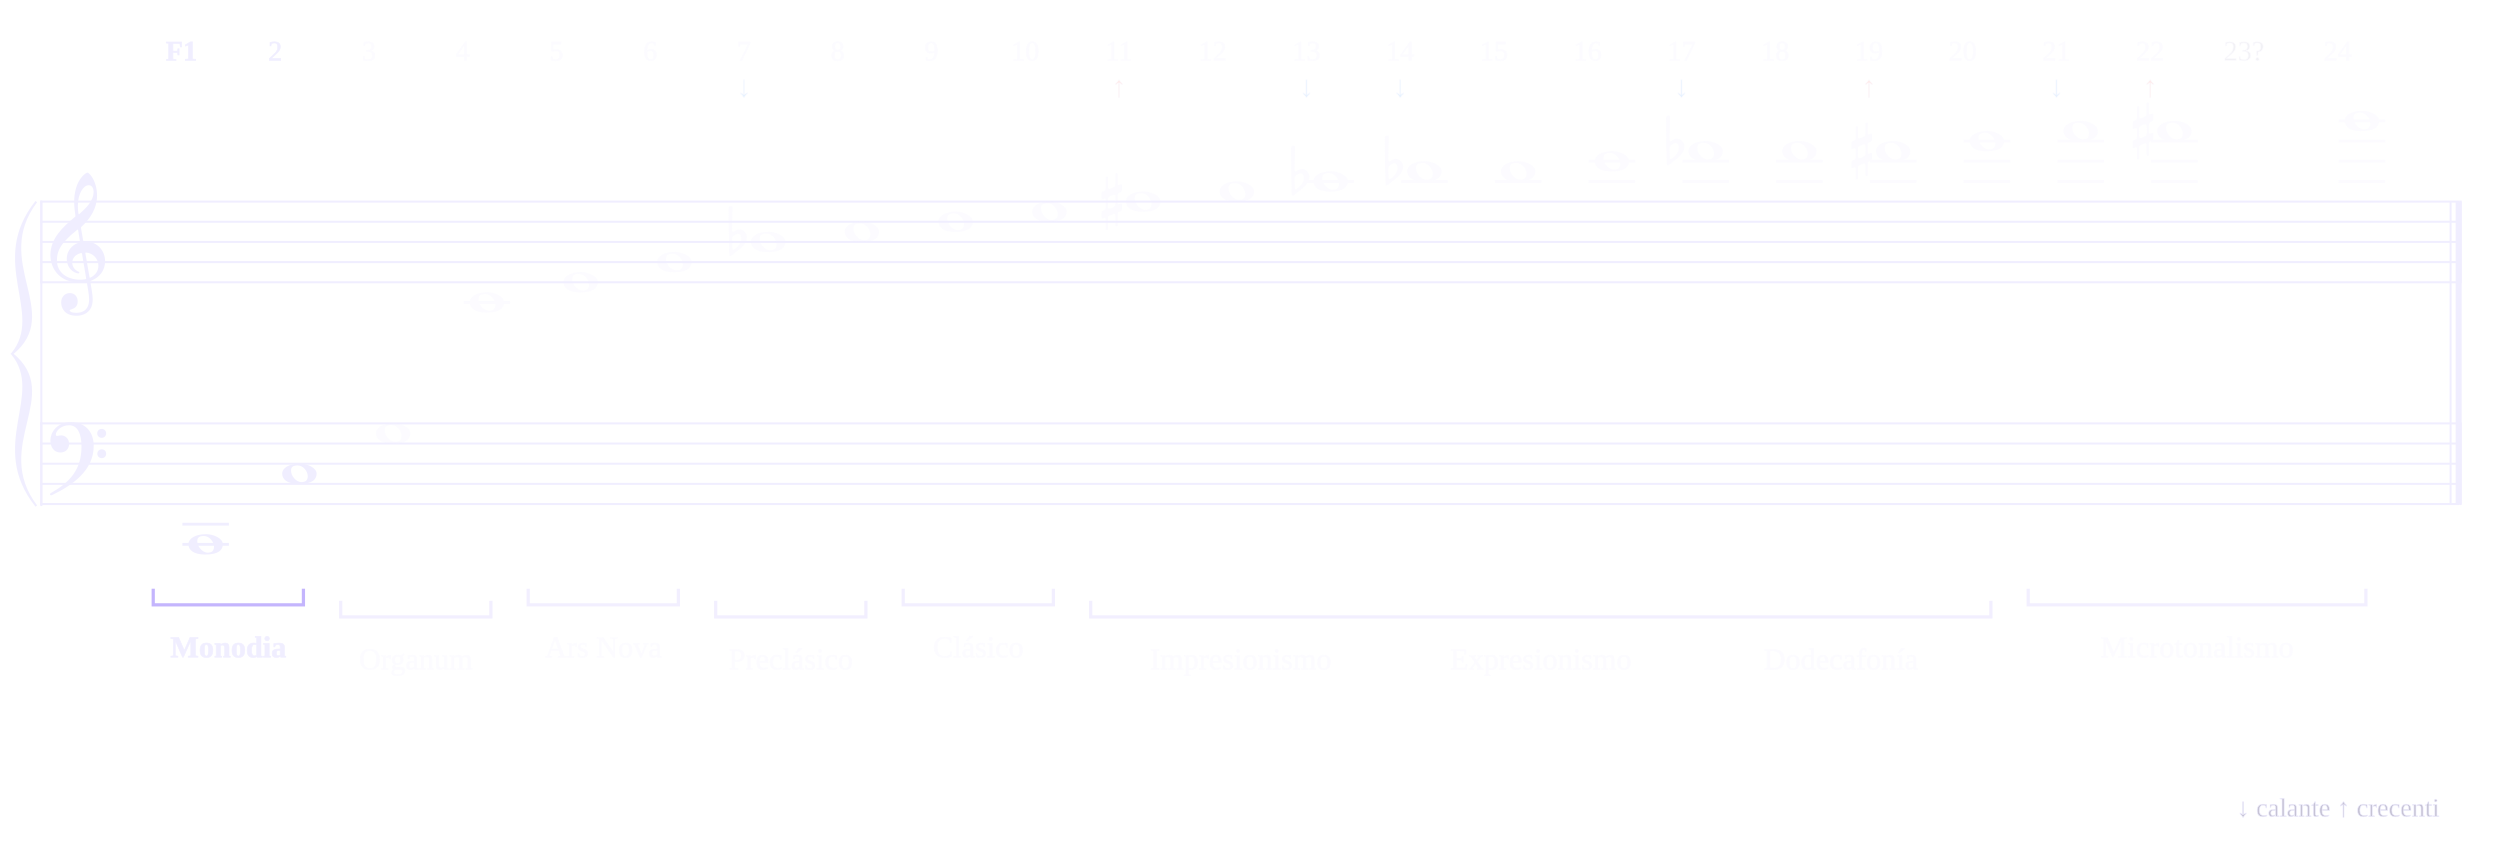
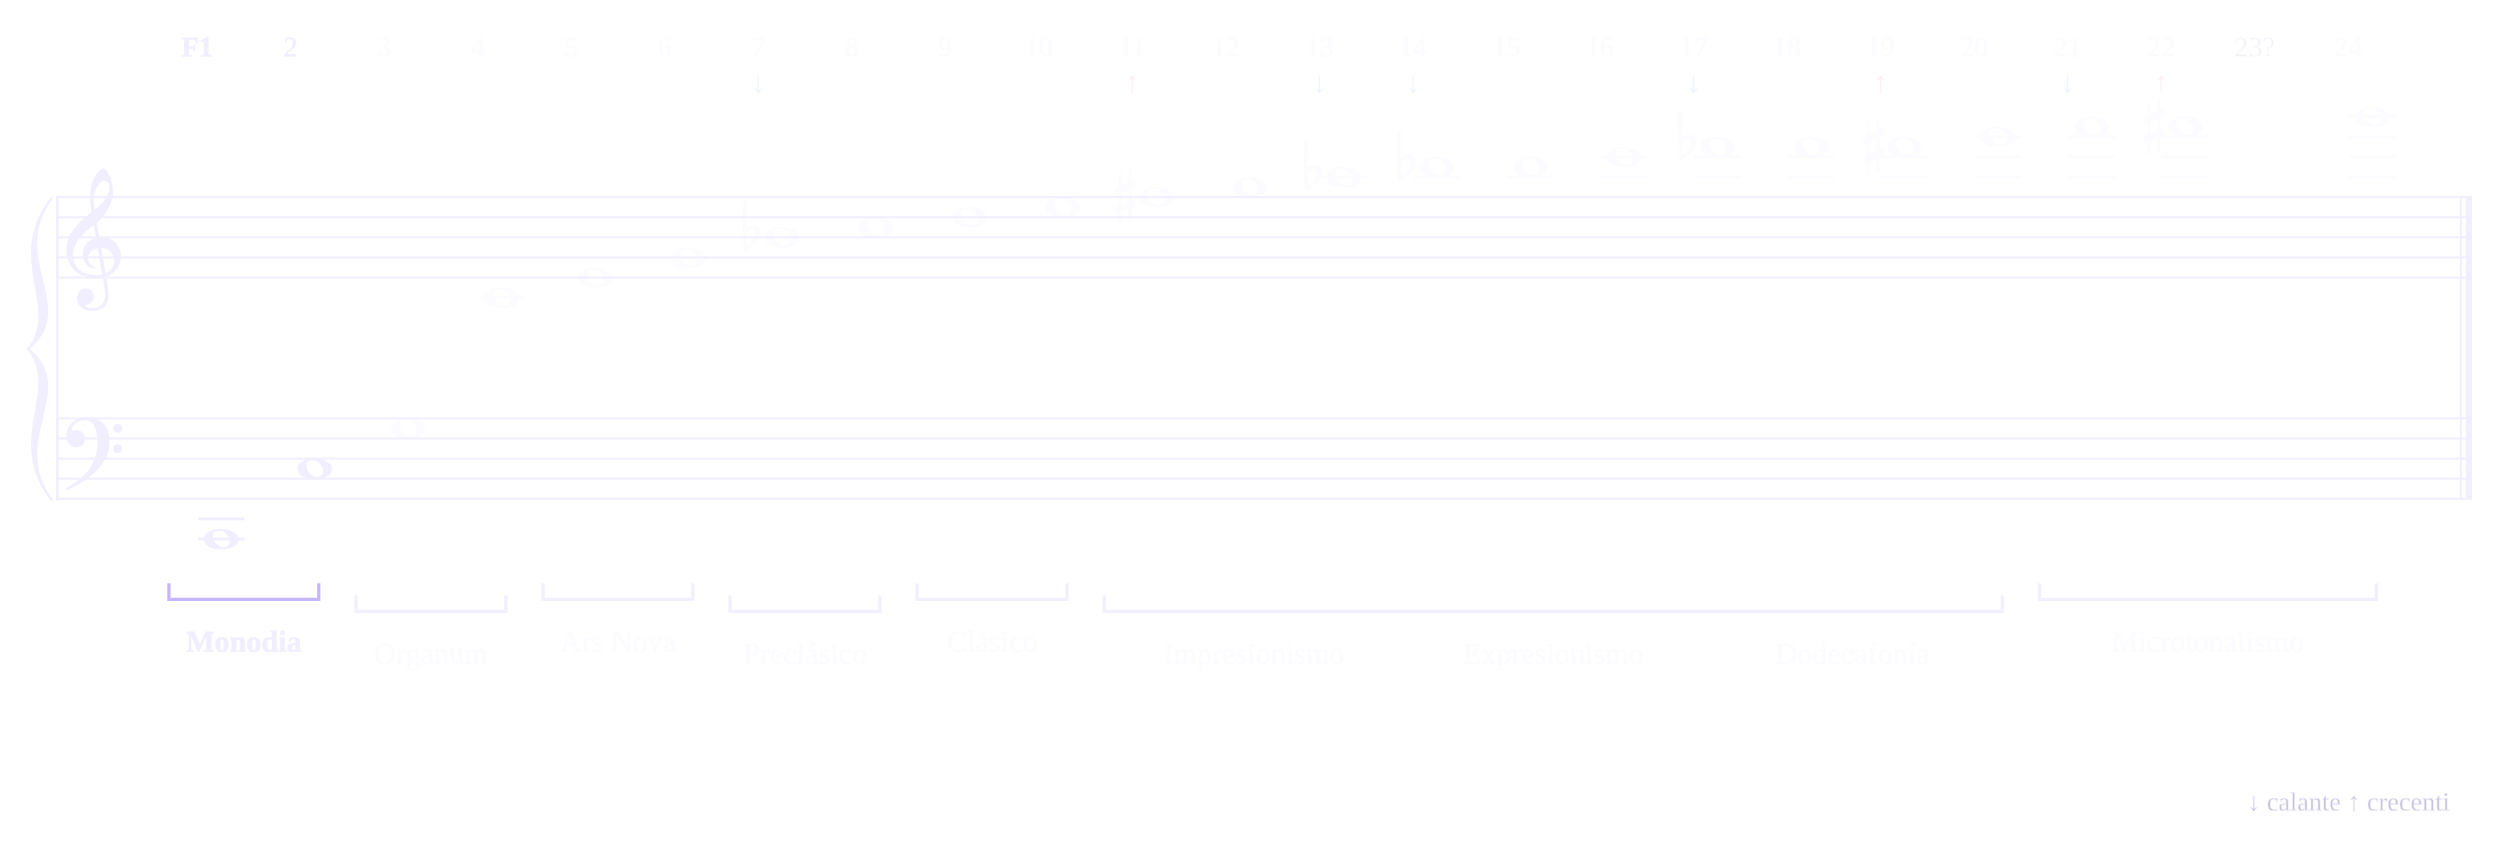
- <svg xmlns="http://www.w3.org/2000/svg" stroke-width="0.3" stroke-dasharray="none" fill="#f0eeff" stroke="#f0eeff" font-family="Arial, sans-serif" font-size="10pt" font-weight="normal" font-style="normal" viewBox="0 0 1240 420" role="img" style="width: 1240px; height: 420px;">
+ <svg xmlns="http://www.w3.org/2000/svg" stroke-width="0.3" stroke-dasharray="none" fill="#f0eeff" stroke="#f0eeff" font-family="Arial, sans-serif" font-size="10pt" font-weight="normal" font-style="normal" viewBox="-8 3 1243 419" style="width: 1240px; height: 420px;" role="img">
  <g class="vf-stave" id="vf-auto2273" stroke-width="1" fill="#f0eeff" stroke="#f0eeff">
    <path fill="none" d="M20 100L1220 100" />
    <path fill="none" d="M20 110L1220 110" />
    <path fill="none" d="M20 120L1220 120" />
    <path fill="none" d="M20 130L1220 130" />
    <path fill="none" d="M20 140L1220 140" />
  </g>
  <g class="vf-stavebarline" id="vf-auto2274" fill="#f0eeff" stroke="#f0eeff">
    <rect x="20" y="99.5" width="1" height="41" stroke="none" />
  </g>
  <g class="vf-stavebarline" id="vf-auto2275" fill="#f0eeff" stroke="#f0eeff">
    <rect x="1220" y="99.5" width="1" height="41" stroke="none" />
  </g>
  <g class="vf-clef" id="vf-auto2276" fill="#f0eeff" stroke="#f0eeff">
    <path stroke="none" d="M40.191 113.208C40.135 112.731,40.191 112.703,40.444 112.45C44.824 108.378,48.138 103.24,48.138 97.034C48.138 93.524,47.155 90.042,45.498 87.627C44.881 86.729,43.842 85.606,43.392 85.606C42.831 85.606,41.567 86.644,40.781 87.543C37.776 90.856,36.794 95.911,36.794 100.123C36.794 102.454,37.102 105.093,37.383 106.75C37.468 107.227,37.496 107.311,37.018 107.733C31.178 112.534,25 118.319,25 126.49C25 133.51,29.802 140.193,39.714 140.193C40.641 140.193,41.708 140.109,42.522 139.94C42.943 139.856,43.027 139.828,43.112 140.305C43.589 143.029,44.207 146.539,44.207 148.449C44.207 154.43,40.163 155.16,37.776 155.16C35.586 155.16,34.547 154.514,34.547 153.98C34.547 153.7,34.912 153.587,35.839 153.278C37.102 152.913,38.535 151.846,38.535 149.488C38.535 147.269,37.131 145.36,34.66 145.36C31.964 145.36,30.335 147.522,30.335 150.021C30.335 152.632,31.908 156.62,38.029 156.62C40.725 156.62,45.976 155.384,45.976 148.533C45.976 146.202,45.246 142.383,44.824 139.856C44.74 139.379,44.768 139.435,45.33 139.182C49.43 137.554,52.125 134.128,52.125 129.551C52.125 124.384,48.334 119.807,42.382 119.807C41.343 119.807,41.343 119.807,41.202 119.077M44.01 91.867C45.33 91.867,46.425 92.962,46.425 95.181C46.425 99.674,42.578 103.324,39.405 106.104C39.124 106.357,38.956 106.3,38.872 105.767C38.703 104.728,38.619 103.352,38.619 102.06C38.619 95.742,41.539 91.867,44.01 91.867M39.602 119.414C39.714 120.172,39.714 120.144,38.984 120.369C35.446 121.576,33.115 124.777,33.115 128.231C33.115 131.853,35.025 134.437,37.776 135.391C38.113 135.504,38.591 135.616,38.872 135.616C39.18 135.616,39.349 135.419,39.349 135.167C39.349 134.886,39.04 134.774,38.759 134.661C37.046 133.931,35.839 132.19,35.839 130.337C35.839 128.006,37.411 126.293,39.882 125.591C40.528 125.423,40.612 125.479,40.697 125.928L42.718 137.975C42.803 138.424,42.747 138.424,42.157 138.536C41.511 138.649,40.697 138.733,39.882 138.733C32.806 138.733,28.229 134.802,28.229 129.186C28.229 126.799,28.65 123.598,31.992 119.807C34.435 117.111,36.288 115.595,38.17 114.079C38.591 113.742,38.675 113.798,38.759 114.219M42.382 125.844C42.297 125.339,42.353 125.226,42.831 125.283C46.116 125.563,48.812 128.315,48.812 131.853C48.812 134.409,47.267 136.458,45.021 137.61C44.544 137.834,44.459 137.834,44.375 137.357" />
  </g>
  <g class="vf-stave" id="vf-auto2277" stroke-width="1" fill="#f0eeff" stroke="#f0eeff">
    <path fill="none" d="M20 210L1220 210" />
    <path fill="none" d="M20 220L1220 220" />
    <path fill="none" d="M20 230L1220 230" />
    <path fill="none" d="M20 240L1220 240" />
    <path fill="none" d="M20 250L1220 250" />
  </g>
  <g class="vf-stavebarline" id="vf-auto2278" fill="#f0eeff" stroke="#f0eeff">
    <rect x="20" y="209.5" width="1" height="41" stroke="none" />
  </g>
  <g class="vf-stavebarline" id="vf-auto2279" fill="#f0eeff" stroke="#f0eeff">
    <rect x="1220" y="209.5" width="1" height="41" stroke="none" />
  </g>
  <g class="vf-clef" id="vf-auto2280" fill="#f0eeff" stroke="#f0eeff">
    <path stroke="none" d="M35.193 209.414C28.145 209.414,25 214.552,25 218.428C25 221.657,26.685 224.437,29.97 224.437C32.525 224.437,34.266 222.668,34.266 220.168C34.266 217.585,32.357 215.956,30.391 215.956C29.296 215.956,28.875 216.237,28.37 216.237C27.836 216.237,27.696 215.928,27.696 215.507C27.696 213.907,30.139 210.93,34.266 210.93C38.535 210.93,40.416 215.142,40.416 221.488C40.416 232.776,34.828 239.094,25.393 244.458C25.028 244.654,24.803 244.879,24.803 245.188C24.803 245.44,24.972 245.665,25.337 245.665C25.534 245.665,25.758 245.609,26.011 245.469C35.951 240.611,46.481 233.422,46.481 221.123C46.481 214.103,42.185 209.414,35.193 209.414M50.44 212.727C49.177 212.727,48.222 213.682,48.222 214.946C48.222 216.209,49.177 217.164,50.44 217.164C51.676 217.164,52.659 216.209,52.659 214.946C52.659 213.682,51.676 212.727,50.44 212.727M50.469 222.864C49.233 222.864,48.278 223.791,48.278 225.054C48.278 226.318,49.233 227.245,50.469 227.245C51.732 227.245,52.659 226.318,52.659 225.054C52.659 223.791,51.732 222.864,50.469 222.864" />
  </g>
  <path fill="#f0eeff" stroke="none" d="M18 100C-4.8 130.2,31.2 155.115,6 175.5C31.2 195.885,-4.8 220.8,18 251C-6 220.8,22.8 195.885,6 175.5C22.8 155.115,-6 130.2,18 100" />
  <path stroke-width="1" fill="none" stroke="#f0eeff" d="M18 100C-4.8 130.2,31.2 155.115,6 175.5C31.2 195.885,-4.8 220.8,18 251C-6 220.8,22.8 195.885,6 175.5C22.8 155.115,-6 130.2,18 100" />
  <rect x="20" y="100" width="1" height="151" fill="#f0eeff" stroke="none" />
  <rect x="1215" y="100" width="1" height="150" fill="#f0eeff" stroke="none" />
  <rect x="1218" y="100" width="3" height="150" fill="#f0eeff" stroke="none" />
  <g fill="#f0eeff" stroke="#f0eeff">
    <g class="vf-stavenote" id="vf-auto2284">
      <path stroke-width="1.4" fill="none" stroke="#f0eeff" d="M90.464 260L113.536 260" />
      <path stroke-width="1.4" fill="none" stroke="#f0eeff" d="M90.464 270L113.536 270" />
      <g class="vf-notehead" id="vf-auto2287" pointer-events="bounding-box">
        <path stroke="none" d="M102.197 264.946C96.833 264.946,93.464 267.164,93.464 269.916C93.464 272.64,95.766 275.054,101.803 275.054C108.43 275.054,110.536 272.752,110.536 269.916C110.536 267.052,105.959 264.946,102.197 264.946M97.956 267.445C98.406 266.041,99.894 265.844,101.158 265.844C103.938 265.844,106.156 268.821,106.156 271.264C106.156 272.499,105.622 273.65,104.303 273.959C103.909 274.072,103.46 274.128,103.039 274.128C101.579 274.128,100.091 273.145,99.248 272.022C98.434 271.095,97.844 269.719,97.844 268.428C97.844 268.091,97.872 267.782,97.956 267.445" />
      </g>
    </g>
    <text x="90" y="30" fill="#f0eeff" font-family="Georgia, &quot;Times New Roman&quot;, serif" font-size="14" text-anchor="middle" font-weight="bold">F1</text>
  </g>
  <g fill="#f0eeff" stroke="#f0eeff">
    <g class="vf-stavenote" id="vf-auto2288">
      <g class="vf-notehead" id="vf-auto2291" pointer-events="bounding-box">
        <path stroke="none" d="M148.697 229.946C143.333 229.946,139.964 232.164,139.964 234.916C139.964 237.64,142.266 240.054,148.303 240.054C154.93 240.054,157.036 237.752,157.036 234.916C157.036 232.052,152.459 229.946,148.697 229.946M144.456 232.445C144.906 231.041,146.394 230.844,147.658 230.844C150.438 230.844,152.656 233.821,152.656 236.264C152.656 237.499,152.122 238.65,150.803 238.959C150.409 239.072,149.96 239.128,149.539 239.128C148.079 239.128,146.591 238.145,145.748 237.022C144.934 236.095,144.344 234.719,144.344 233.428C144.344 233.091,144.372 232.782,144.456 232.445" />
      </g>
    </g>
    <text x="136.5" y="30" fill="#f0eeff" font-family="Georgia, &quot;Times New Roman&quot;, serif" font-size="14" text-anchor="middle">2</text>
  </g>
  <g fill="#f0eeff" stroke="#f0eeff" opacity="0.22">
    <g class="vf-stavenote" id="vf-auto2292">
      <g class="vf-notehead" id="vf-auto2295" pointer-events="bounding-box">
        <path stroke="none" d="M195.197 209.946C189.833 209.946,186.464 212.164,186.464 214.916C186.464 217.64,188.766 220.054,194.803 220.054C201.43 220.054,203.536 217.752,203.536 214.916C203.536 212.052,198.959 209.946,195.197 209.946M190.956 212.445C191.406 211.041,192.894 210.844,194.158 210.844C196.938 210.844,199.156 213.821,199.156 216.264C199.156 217.499,198.622 218.65,197.303 218.959C196.909 219.072,196.46 219.128,196.039 219.128C194.579 219.128,193.091 218.145,192.248 217.022C191.434 216.095,190.844 214.719,190.844 213.428C190.844 213.091,190.872 212.782,190.956 212.445" />
      </g>
    </g>
    <text x="183" y="30" fill="#f0eeff" font-family="Georgia, &quot;Times New Roman&quot;, serif" font-size="14" text-anchor="middle">3</text>
  </g>
  <g fill="#f0eeff" stroke="#f0eeff" opacity="0.22">
    <g class="vf-stavenote" id="vf-auto2296">
      <path stroke-width="1.4" fill="none" stroke="#f0eeff" d="M229.964 150L253.036 150" />
      <g class="vf-notehead" id="vf-auto2299" pointer-events="bounding-box">
        <path stroke="none" d="M241.697 144.946C236.333 144.946,232.964 147.164,232.964 149.916C232.964 152.64,235.266 155.054,241.303 155.054C247.93 155.054,250.036 152.752,250.036 149.916C250.036 147.052,245.459 144.946,241.697 144.946M237.456 147.445C237.906 146.041,239.394 145.844,240.658 145.844C243.438 145.844,245.656 148.821,245.656 151.264C245.656 152.499,245.122 153.65,243.803 153.959C243.409 154.072,242.96 154.128,242.539 154.128C241.079 154.128,239.591 153.145,238.748 152.022C237.934 151.095,237.344 149.719,237.344 148.428C237.344 148.091,237.372 147.782,237.456 147.445" />
      </g>
    </g>
    <text x="229.5" y="30" fill="#f0eeff" font-family="Georgia, &quot;Times New Roman&quot;, serif" font-size="14" text-anchor="middle">4</text>
  </g>
  <g fill="#f0eeff" stroke="#f0eeff" opacity="0.22">
    <g class="vf-stavenote" id="vf-auto2300">
      <g class="vf-notehead" id="vf-auto2303" pointer-events="bounding-box">
        <path stroke="none" d="M288.197 134.946C282.833 134.946,279.464 137.164,279.464 139.916C279.464 142.64,281.766 145.054,287.803 145.054C294.43 145.054,296.536 142.752,296.536 139.916C296.536 137.052,291.959 134.946,288.197 134.946M283.956 137.445C284.406 136.041,285.894 135.844,287.158 135.844C289.938 135.844,292.156 138.821,292.156 141.264C292.156 142.499,291.622 143.65,290.303 143.959C289.909 144.072,289.46 144.128,289.039 144.128C287.579 144.128,286.091 143.145,285.248 142.022C284.434 141.095,283.844 139.719,283.844 138.428C283.844 138.091,283.872 137.782,283.956 137.445" />
      </g>
    </g>
    <text x="276" y="30" fill="#f0eeff" font-family="Georgia, &quot;Times New Roman&quot;, serif" font-size="14" text-anchor="middle">5</text>
  </g>
  <g fill="#f0eeff" stroke="#f0eeff" opacity="0.22">
    <g class="vf-stavenote" id="vf-auto2304">
      <g class="vf-notehead" id="vf-auto2307" pointer-events="bounding-box">
        <path stroke="none" d="M334.697 124.946C329.333 124.946,325.964 127.164,325.964 129.916C325.964 132.64,328.266 135.054,334.303 135.054C340.93 135.054,343.036 132.752,343.036 129.916C343.036 127.052,338.459 124.946,334.697 124.946M330.456 127.445C330.906 126.041,332.394 125.844,333.658 125.844C336.438 125.844,338.656 128.821,338.656 131.264C338.656 132.499,338.122 133.65,336.803 133.959C336.409 134.072,335.96 134.128,335.539 134.128C334.079 134.128,332.591 133.145,331.748 132.022C330.934 131.095,330.344 129.719,330.344 128.428C330.344 128.091,330.372 127.782,330.456 127.445" />
      </g>
    </g>
    <text x="322.5" y="30" fill="#f0eeff" font-family="Georgia, &quot;Times New Roman&quot;, serif" font-size="14" text-anchor="middle">6</text>
  </g>
  <g fill="#f0eeff" stroke="#f0eeff" opacity="0.22">
    <g class="vf-stavenote" id="vf-auto2308">
      <g class="vf-notehead" id="vf-auto2311" pointer-events="bounding-box">
        <path stroke="none" d="M381.197 114.946C375.833 114.946,372.464 117.164,372.464 119.916C372.464 122.64,374.766 125.054,380.803 125.054C387.43 125.054,389.536 122.752,389.536 119.916C389.536 117.052,384.959 114.946,381.197 114.946M376.956 117.445C377.406 116.041,378.894 115.844,380.158 115.844C382.938 115.844,385.156 118.821,385.156 121.264C385.156 122.499,384.622 123.65,383.303 123.959C382.909 124.072,382.46 124.128,382.039 124.128C380.579 124.128,379.091 123.145,378.248 122.022C377.434 121.095,376.844 119.719,376.844 118.428C376.844 118.091,376.872 117.782,376.956 117.445" />
        <path stroke="none" d="M361.815 126.88C361.955 127.048,362.068 127.076,362.18 127.076C362.32 127.076,362.433 126.992,362.433 126.992C363.64 126.318,364.623 125.223,365.634 124.521C369.228 122.022,370.464 119.551,370.464 117.697C370.464 115.395,368.695 113.935,366.841 113.822C366.139 113.822,365.185 114.131,364.623 114.496C364.37 114.693,363.921 115.058,363.724 115.058C363.64 115.058,363.612 115.058,363.528 115.03C363.247 114.918,363.079 114.609,363.079 114.328C363.107 113.457,363.359 103.742,363.359 102.927C363.359 102.478,362.994 102.253,362.601 102.253C362.012 102.253,361.366 102.647,361.338 103.377C361.338 103.377,361.506 126.458,361.815 126.88M363.247 123.285C363.247 123.285,363.107 120.842,363.107 119.242C363.107 118.596,363.163 118.091,363.191 117.95C363.472 117.136,365.1 115.956,366.027 115.956C367.206 115.956,367.684 117.304,367.684 118.315C367.684 120.477,365.83 122.668,364.09 123.763C363.921 123.847,363.809 123.875,363.696 123.875C363.331 123.875,363.247 123.482,363.247 123.285" />
      </g>
    </g>
    <text x="369" y="30" fill="#f0eeff" font-family="Georgia, &quot;Times New Roman&quot;, serif" font-size="14" text-anchor="middle">7</text>
    <text x="369" y="48" fill="#93c5fd" font-family="Georgia, &quot;Times New Roman&quot;, serif" font-size="15" text-anchor="middle">↓</text>
  </g>
  <g fill="#f0eeff" stroke="#f0eeff" opacity="0.22">
    <g class="vf-stavenote" id="vf-auto2314">
      <g class="vf-notehead" id="vf-auto2317" pointer-events="bounding-box">
        <path stroke="none" d="M427.697 109.946C422.333 109.946,418.964 112.164,418.964 114.916C418.964 117.64,421.266 120.054,427.303 120.054C433.93 120.054,436.036 117.752,436.036 114.916C436.036 112.052,431.459 109.946,427.697 109.946M423.456 112.445C423.906 111.041,425.394 110.844,426.658 110.844C429.438 110.844,431.656 113.821,431.656 116.264C431.656 117.499,431.122 118.65,429.803 118.959C429.409 119.072,428.96 119.128,428.539 119.128C427.079 119.128,425.591 118.145,424.748 117.022C423.934 116.095,423.344 114.719,423.344 113.428C423.344 113.091,423.372 112.782,423.456 112.445" />
      </g>
    </g>
    <text x="415.5" y="30" fill="#f0eeff" font-family="Georgia, &quot;Times New Roman&quot;, serif" font-size="14" text-anchor="middle">8</text>
  </g>
  <g fill="#f0eeff" stroke="#f0eeff" opacity="0.22">
    <g class="vf-stavenote" id="vf-auto2318">
      <g class="vf-notehead" id="vf-auto2321" pointer-events="bounding-box">
        <path stroke="none" d="M474.197 104.946C468.833 104.946,465.464 107.164,465.464 109.916C465.464 112.64,467.766 115.054,473.803 115.054C480.43 115.054,482.536 112.752,482.536 109.916C482.536 107.052,477.959 104.946,474.197 104.946M469.956 107.445C470.406 106.041,471.894 105.844,473.158 105.844C475.938 105.844,478.156 108.821,478.156 111.264C478.156 112.499,477.622 113.65,476.303 113.959C475.909 114.072,475.46 114.128,475.039 114.128C473.579 114.128,472.091 113.145,471.248 112.022C470.434 111.095,469.844 109.719,469.844 108.428C469.844 108.091,469.872 107.782,469.956 107.445" />
      </g>
    </g>
    <text x="462" y="30" fill="#f0eeff" font-family="Georgia, &quot;Times New Roman&quot;, serif" font-size="14" text-anchor="middle">9</text>
  </g>
  <g fill="#f0eeff" stroke="#f0eeff" opacity="0.22">
    <g class="vf-stavenote" id="vf-auto2322">
      <g class="vf-notehead" id="vf-auto2325" pointer-events="bounding-box">
        <path stroke="none" d="M520.697 99.946C515.333 99.946,511.964 102.164,511.964 104.916C511.964 107.64,514.266 110.054,520.303 110.054C526.93 110.054,529.036 107.752,529.036 104.916C529.036 102.052,524.459 99.946,520.697 99.946M516.456 102.445C516.906 101.041,518.394 100.844,519.658 100.844C522.438 100.844,524.656 103.821,524.656 106.264C524.656 107.499,524.122 108.65,522.803 108.959C522.409 109.072,521.96 109.128,521.539 109.128C520.079 109.128,518.591 108.145,517.748 107.022C516.934 106.095,516.344 104.719,516.344 103.428C516.344 103.091,516.372 102.782,516.456 102.445" />
      </g>
    </g>
    <text x="508.5" y="30" fill="#f0eeff" font-family="Georgia, &quot;Times New Roman&quot;, serif" font-size="14" text-anchor="middle">10</text>
  </g>
  <g fill="#f0eeff" stroke="#f0eeff" opacity="0.22">
    <g class="vf-stavenote" id="vf-auto2326">
      <g class="vf-notehead" id="vf-auto2329" pointer-events="bounding-box">
        <path stroke="none" d="M567.197 94.946C561.833 94.946,558.464 97.164,558.464 99.916C558.464 102.64,560.766 105.054,566.803 105.054C573.43 105.054,575.536 102.752,575.536 99.916C575.536 97.052,570.959 94.946,567.197 94.946M562.956 97.445C563.406 96.041,564.894 95.844,566.158 95.844C568.938 95.844,571.156 98.821,571.156 101.264C571.156 102.499,570.622 103.65,569.303 103.959C568.909 104.072,568.46 104.128,568.039 104.128C566.579 104.128,565.091 103.145,564.248 102.022C563.434 101.095,562.844 99.719,562.844 98.428C562.844 98.091,562.872 97.782,562.956 97.445" />
        <path stroke="none" d="M555.958 95.226C556.239 95.114,556.464 94.777,556.464 94.552L556.464 91.66C556.464 91.464,556.323 91.351,556.155 91.351C556.099 91.351,556.042 91.351,555.958 91.379C555.958 91.379,555.144 91.716,554.947 91.744C554.667 91.744,554.386 91.548,554.386 91.239L554.386 86.297C554.386 86.044,554.133 85.848,553.824 85.848C553.431 85.848,553.178 86.044,553.178 86.297L553.178 91.548C553.122 91.941,553.01 92.475,552.645 92.727C552.167 93.008,550.792 93.57,550.09 93.738C549.753 93.738,549.612 93.261,549.612 92.924L549.612 88.066C549.612 87.841,549.331 87.617,549.051 87.617C548.657 87.617,548.405 87.841,548.405 88.066L548.405 93.542C548.405 94.103,548.152 94.496,547.927 94.609C547.675 94.749,546.86 95.058,546.86 95.058C546.58 95.142,546.383 95.479,546.383 95.704L546.383 98.596C546.383 98.821,546.495 98.961,546.748 98.961L546.832 98.905C546.86 98.905,547.478 98.652,547.787 98.512L547.843 98.456C548.152 98.456,548.405 98.877,548.405 99.186L548.405 103.201C548.405 103.65,548.208 104.015,547.955 104.128C547.731 104.212,546.86 104.577,546.86 104.577C546.58 104.661,546.383 104.97,546.383 105.223L546.383 108.087C546.383 108.34,546.495 108.452,546.748 108.452L546.832 108.424C546.86 108.424,547.422 108.171,547.787 108.059C547.843 108.003,547.871 108.003,547.927 108.003C548.208 108.003,548.405 108.452,548.405 108.649L548.405 113.619C548.405 113.872,548.657 114.068,548.938 114.068C549.331 114.068,549.612 113.872,549.612 113.619L549.612 108.003C549.612 107.469,549.809 107.188,550.033 107.104L552.476 106.093C552.476 106.093,552.532 106.093,552.532 106.093L552.617 106.065C552.982 106.065,553.178 106.543,553.178 106.795L553.178 111.85C553.178 112.102,553.431 112.299,553.712 112.299C554.133 112.299,554.386 112.102,554.386 111.85L554.386 106.093C554.386 105.784,554.554 105.307,554.835 105.167C555.116 105.054,555.958 104.717,555.958 104.717C556.239 104.605,556.464 104.296,556.464 104.044L556.464 101.179C556.464 100.983,556.323 100.842,556.155 100.842C556.099 100.842,556.042 100.842,555.958 100.899L554.919 101.292C554.667 101.292,554.386 101.039,554.386 100.562L554.386 96.799C554.386 96.518,554.582 95.76,554.919 95.62M553.178 101.825C552.926 102.64,551.044 103.426,550.09 103.426C549.865 103.426,549.668 103.37,549.612 103.229C549.528 103.061,549.5 102.19,549.5 101.207C549.5 99.972,549.528 98.54,549.612 98.231C549.696 97.529,551.55 96.687,552.561 96.687C552.841 96.687,553.094 96.771,553.178 96.939C553.263 97.136,553.347 98.147,553.347 99.242C553.347 100.337,553.263 101.46,553.178 101.825" />
      </g>
    </g>
    <text x="555" y="30" fill="#f0eeff" font-family="Georgia, &quot;Times New Roman&quot;, serif" font-size="14" text-anchor="middle">11</text>
    <text x="555" y="48" fill="#fca5a5" font-family="Georgia, &quot;Times New Roman&quot;, serif" font-size="15" text-anchor="middle">↑</text>
  </g>
  <g fill="#f0eeff" stroke="#f0eeff" opacity="0.22">
    <g class="vf-stavenote" id="vf-auto2332">
      <g class="vf-notehead" id="vf-auto2335" pointer-events="bounding-box">
        <path stroke="none" d="M613.697 89.946C608.333 89.946,604.964 92.164,604.964 94.916C604.964 97.64,607.266 100.054,613.303 100.054C619.93 100.054,622.036 97.752,622.036 94.916C622.036 92.052,617.459 89.946,613.697 89.946M609.456 92.445C609.906 91.041,611.394 90.844,612.658 90.844C615.438 90.844,617.656 93.821,617.656 96.264C617.656 97.499,617.122 98.65,615.803 98.959C615.409 99.072,614.96 99.128,614.539 99.128C613.079 99.128,611.591 98.145,610.748 97.022C609.934 96.095,609.344 94.719,609.344 93.428C609.344 93.091,609.372 92.782,609.456 92.445" />
      </g>
    </g>
    <text x="601.5" y="30" fill="#f0eeff" font-family="Georgia, &quot;Times New Roman&quot;, serif" font-size="14" text-anchor="middle">12</text>
  </g>
  <g fill="#f0eeff" stroke="#f0eeff" opacity="0.22">
    <g class="vf-stavenote" id="vf-auto2336">
      <path stroke-width="1.4" fill="none" stroke="#f0eeff" d="M648.464 90L671.536 90" />
      <g class="vf-notehead" id="vf-auto2339" pointer-events="bounding-box">
        <path stroke="none" d="M660.197 84.946C654.833 84.946,651.464 87.164,651.464 89.916C651.464 92.64,653.766 95.054,659.803 95.054C666.43 95.054,668.536 92.752,668.536 89.916C668.536 87.052,663.959 84.946,660.197 84.946M655.956 87.445C656.406 86.041,657.894 85.844,659.158 85.844C661.938 85.844,664.156 88.821,664.156 91.264C664.156 92.499,663.622 93.65,662.303 93.959C661.909 94.072,661.46 94.128,661.039 94.128C659.579 94.128,658.091 93.145,657.248 92.022C656.434 91.095,655.844 89.719,655.844 88.428C655.844 88.091,655.872 87.782,655.956 87.445" />
        <path stroke="none" d="M640.815 96.88C640.955 97.048,641.068 97.076,641.18 97.076C641.32 97.076,641.433 96.992,641.433 96.992C642.64 96.318,643.623 95.223,644.634 94.521C648.228 92.022,649.464 89.551,649.464 87.697C649.464 85.395,647.695 83.935,645.841 83.822C645.139 83.822,644.185 84.131,643.623 84.496C643.37 84.693,642.921 85.058,642.724 85.058C642.64 85.058,642.612 85.058,642.528 85.03C642.247 84.918,642.079 84.609,642.079 84.328C642.107 83.457,642.359 73.742,642.359 72.927C642.359 72.478,641.994 72.253,641.601 72.253C641.012 72.253,640.366 72.647,640.338 73.377C640.338 73.377,640.506 96.458,640.815 96.88M642.247 93.285C642.247 93.285,642.107 90.842,642.107 89.242C642.107 88.596,642.163 88.091,642.191 87.95C642.472 87.136,644.1 85.956,645.027 85.956C646.206 85.956,646.684 87.304,646.684 88.315C646.684 90.477,644.83 92.668,643.09 93.763C642.921 93.847,642.809 93.875,642.696 93.875C642.331 93.875,642.247 93.482,642.247 93.285" />
      </g>
    </g>
    <text x="648" y="30" fill="#f0eeff" font-family="Georgia, &quot;Times New Roman&quot;, serif" font-size="14" text-anchor="middle">13</text>
    <text x="648" y="48" fill="#93c5fd" font-family="Georgia, &quot;Times New Roman&quot;, serif" font-size="15" text-anchor="middle">↓</text>
  </g>
  <g fill="#f0eeff" stroke="#f0eeff" opacity="0.22">
    <g class="vf-stavenote" id="vf-auto2342">
      <path stroke-width="1.4" fill="none" stroke="#f0eeff" d="M694.964 90L718.036 90" />
      <g class="vf-notehead" id="vf-auto2345" pointer-events="bounding-box">
        <path stroke="none" d="M706.697 79.946C701.333 79.946,697.964 82.164,697.964 84.916C697.964 87.64,700.266 90.054,706.303 90.054C712.93 90.054,715.036 87.752,715.036 84.916C715.036 82.052,710.459 79.946,706.697 79.946M702.456 82.445C702.906 81.041,704.394 80.844,705.658 80.844C708.438 80.844,710.656 83.821,710.656 86.264C710.656 87.499,710.122 88.65,708.803 88.959C708.409 89.072,707.96 89.128,707.539 89.128C706.079 89.128,704.591 88.145,703.748 87.022C702.934 86.095,702.344 84.719,702.344 83.428C702.344 83.091,702.372 82.782,702.456 82.445" />
        <path stroke="none" d="M687.315 91.88C687.455 92.048,687.568 92.076,687.68 92.076C687.82 92.076,687.933 91.992,687.933 91.992C689.14 91.318,690.123 90.223,691.134 89.521C694.728 87.022,695.964 84.551,695.964 82.697C695.964 80.395,694.195 78.935,692.341 78.822C691.639 78.822,690.685 79.131,690.123 79.496C689.87 79.693,689.421 80.058,689.224 80.058C689.14 80.058,689.112 80.058,689.028 80.03C688.747 79.918,688.579 79.609,688.579 79.328C688.607 78.457,688.859 68.742,688.859 67.927C688.859 67.478,688.494 67.253,688.101 67.253C687.512 67.253,686.866 67.647,686.838 68.377C686.838 68.377,687.006 91.458,687.315 91.88M688.747 88.285C688.747 88.285,688.607 85.842,688.607 84.242C688.607 83.596,688.663 83.091,688.691 82.95C688.972 82.136,690.6 80.956,691.527 80.956C692.706 80.956,693.184 82.304,693.184 83.315C693.184 85.477,691.33 87.668,689.59 88.763C689.421 88.847,689.309 88.875,689.196 88.875C688.831 88.875,688.747 88.482,688.747 88.285" />
      </g>
    </g>
    <text x="694.5" y="30" fill="#f0eeff" font-family="Georgia, &quot;Times New Roman&quot;, serif" font-size="14" text-anchor="middle">14</text>
    <text x="694.5" y="48" fill="#93c5fd" font-family="Georgia, &quot;Times New Roman&quot;, serif" font-size="15" text-anchor="middle">↓</text>
  </g>
  <g fill="#f0eeff" stroke="#f0eeff" opacity="0.22">
    <g class="vf-stavenote" id="vf-auto2348">
      <path stroke-width="1.4" fill="none" stroke="#f0eeff" d="M741.464 90L764.536 90" />
      <g class="vf-notehead" id="vf-auto2351" pointer-events="bounding-box">
        <path stroke="none" d="M753.197 79.946C747.833 79.946,744.464 82.164,744.464 84.916C744.464 87.64,746.766 90.054,752.803 90.054C759.43 90.054,761.536 87.752,761.536 84.916C761.536 82.052,756.959 79.946,753.197 79.946M748.956 82.445C749.406 81.041,750.894 80.844,752.158 80.844C754.938 80.844,757.156 83.821,757.156 86.264C757.156 87.499,756.622 88.65,755.303 88.959C754.909 89.072,754.46 89.128,754.039 89.128C752.579 89.128,751.091 88.145,750.248 87.022C749.434 86.095,748.844 84.719,748.844 83.428C748.844 83.091,748.872 82.782,748.956 82.445" />
      </g>
    </g>
    <text x="741" y="30" fill="#f0eeff" font-family="Georgia, &quot;Times New Roman&quot;, serif" font-size="14" text-anchor="middle">15</text>
  </g>
  <g fill="#f0eeff" stroke="#f0eeff" opacity="0.22">
    <g class="vf-stavenote" id="vf-auto2352">
      <path stroke-width="1.4" fill="none" stroke="#f0eeff" d="M787.964 90L811.036 90" />
      <path stroke-width="1.4" fill="none" stroke="#f0eeff" d="M787.964 80L811.036 80" />
      <g class="vf-notehead" id="vf-auto2355" pointer-events="bounding-box">
        <path stroke="none" d="M799.697 74.946C794.333 74.946,790.964 77.164,790.964 79.916C790.964 82.64,793.266 85.054,799.303 85.054C805.93 85.054,808.036 82.752,808.036 79.916C808.036 77.052,803.459 74.946,799.697 74.946M795.456 77.445C795.906 76.041,797.394 75.844,798.658 75.844C801.438 75.844,803.656 78.821,803.656 81.264C803.656 82.499,803.122 83.65,801.803 83.959C801.409 84.072,800.96 84.128,800.539 84.128C799.079 84.128,797.591 83.145,796.748 82.022C795.934 81.095,795.344 79.719,795.344 78.428C795.344 78.091,795.372 77.782,795.456 77.445" />
      </g>
    </g>
    <text x="787.5" y="30" fill="#f0eeff" font-family="Georgia, &quot;Times New Roman&quot;, serif" font-size="14" text-anchor="middle">16</text>
  </g>
  <g fill="#f0eeff" stroke="#f0eeff" opacity="0.22">
    <g class="vf-stavenote" id="vf-auto2356">
      <path stroke-width="1.4" fill="none" stroke="#f0eeff" d="M834.464 90L857.536 90" />
      <path stroke-width="1.4" fill="none" stroke="#f0eeff" d="M834.464 80L857.536 80" />
      <g class="vf-notehead" id="vf-auto2359" pointer-events="bounding-box">
        <path stroke="none" d="M846.197 69.946C840.833 69.946,837.464 72.164,837.464 74.916C837.464 77.64,839.766 80.054,845.803 80.054C852.43 80.054,854.536 77.752,854.536 74.916C854.536 72.052,849.959 69.946,846.197 69.946M841.956 72.445C842.406 71.041,843.894 70.844,845.158 70.844C847.938 70.844,850.156 73.821,850.156 76.264C850.156 77.499,849.622 78.65,848.303 78.959C847.909 79.072,847.46 79.128,847.039 79.128C845.579 79.128,844.091 78.145,843.248 77.022C842.434 76.095,841.844 74.719,841.844 73.428C841.844 73.091,841.872 72.782,841.956 72.445" />
        <path stroke="none" d="M826.815 81.88C826.955 82.048,827.068 82.076,827.18 82.076C827.32 82.076,827.433 81.992,827.433 81.992C828.64 81.318,829.623 80.223,830.634 79.521C834.228 77.022,835.464 74.551,835.464 72.697C835.464 70.395,833.695 68.935,831.841 68.822C831.139 68.822,830.185 69.131,829.623 69.496C829.37 69.693,828.921 70.058,828.724 70.058C828.64 70.058,828.612 70.058,828.528 70.03C828.247 69.918,828.079 69.609,828.079 69.328C828.107 68.457,828.359 58.742,828.359 57.927C828.359 57.478,827.994 57.253,827.601 57.253C827.012 57.253,826.366 57.647,826.338 58.377C826.338 58.377,826.506 81.458,826.815 81.88M828.247 78.285C828.247 78.285,828.107 75.842,828.107 74.242C828.107 73.596,828.163 73.091,828.191 72.95C828.472 72.136,830.1 70.956,831.027 70.956C832.206 70.956,832.684 72.304,832.684 73.315C832.684 75.477,830.83 77.668,829.09 78.763C828.921 78.847,828.809 78.875,828.696 78.875C828.331 78.875,828.247 78.482,828.247 78.285" />
      </g>
    </g>
    <text x="834" y="30" fill="#f0eeff" font-family="Georgia, &quot;Times New Roman&quot;, serif" font-size="14" text-anchor="middle">17</text>
    <text x="834" y="48" fill="#93c5fd" font-family="Georgia, &quot;Times New Roman&quot;, serif" font-size="15" text-anchor="middle">↓</text>
  </g>
  <g fill="#f0eeff" stroke="#f0eeff" opacity="0.22">
    <g class="vf-stavenote" id="vf-auto2362">
      <path stroke-width="1.4" fill="none" stroke="#f0eeff" d="M880.964 90L904.036 90" />
      <path stroke-width="1.4" fill="none" stroke="#f0eeff" d="M880.964 80L904.036 80" />
      <g class="vf-notehead" id="vf-auto2365" pointer-events="bounding-box">
        <path stroke="none" d="M892.697 69.946C887.333 69.946,883.964 72.164,883.964 74.916C883.964 77.64,886.266 80.054,892.303 80.054C898.93 80.054,901.036 77.752,901.036 74.916C901.036 72.052,896.459 69.946,892.697 69.946M888.456 72.445C888.906 71.041,890.394 70.844,891.658 70.844C894.438 70.844,896.656 73.821,896.656 76.264C896.656 77.499,896.122 78.65,894.803 78.959C894.409 79.072,893.96 79.128,893.539 79.128C892.079 79.128,890.591 78.145,889.748 77.022C888.934 76.095,888.344 74.719,888.344 73.428C888.344 73.091,888.372 72.782,888.456 72.445" />
      </g>
    </g>
    <text x="880.5" y="30" fill="#f0eeff" font-family="Georgia, &quot;Times New Roman&quot;, serif" font-size="14" text-anchor="middle">18</text>
  </g>
  <g fill="#f0eeff" stroke="#f0eeff" opacity="0.22">
    <g class="vf-stavenote" id="vf-auto2366">
      <path stroke-width="1.4" fill="none" stroke="#f0eeff" d="M927.464 90L950.536 90" />
      <path stroke-width="1.4" fill="none" stroke="#f0eeff" d="M927.464 80L950.536 80" />
      <g class="vf-notehead" id="vf-auto2369" pointer-events="bounding-box">
        <path stroke="none" d="M939.197 69.946C933.833 69.946,930.464 72.164,930.464 74.916C930.464 77.64,932.766 80.054,938.803 80.054C945.43 80.054,947.536 77.752,947.536 74.916C947.536 72.052,942.959 69.946,939.197 69.946M934.956 72.445C935.406 71.041,936.894 70.844,938.158 70.844C940.938 70.844,943.156 73.821,943.156 76.264C943.156 77.499,942.622 78.65,941.303 78.959C940.909 79.072,940.46 79.128,940.039 79.128C938.579 79.128,937.091 78.145,936.248 77.022C935.434 76.095,934.844 74.719,934.844 73.428C934.844 73.091,934.872 72.782,934.956 72.445" />
        <path stroke="none" d="M927.958 70.226C928.239 70.114,928.464 69.777,928.464 69.552L928.464 66.66C928.464 66.464,928.323 66.351,928.155 66.351C928.099 66.351,928.042 66.351,927.958 66.379C927.958 66.379,927.144 66.716,926.947 66.744C926.667 66.744,926.386 66.548,926.386 66.239L926.386 61.297C926.386 61.044,926.133 60.848,925.824 60.848C925.431 60.848,925.178 61.044,925.178 61.297L925.178 66.548C925.122 66.941,925.01 67.475,924.645 67.727C924.167 68.008,922.792 68.57,922.09 68.738C921.753 68.738,921.612 68.261,921.612 67.924L921.612 63.066C921.612 62.841,921.331 62.617,921.051 62.617C920.657 62.617,920.405 62.841,920.405 63.066L920.405 68.542C920.405 69.103,920.152 69.496,919.927 69.609C919.675 69.749,918.86 70.058,918.86 70.058C918.58 70.142,918.383 70.479,918.383 70.704L918.383 73.596C918.383 73.821,918.495 73.961,918.748 73.961L918.832 73.905C918.86 73.905,919.478 73.652,919.787 73.512L919.843 73.456C920.152 73.456,920.405 73.877,920.405 74.186L920.405 78.201C920.405 78.65,920.208 79.015,919.955 79.128C919.731 79.212,918.86 79.577,918.86 79.577C918.58 79.661,918.383 79.97,918.383 80.223L918.383 83.087C918.383 83.34,918.495 83.452,918.748 83.452L918.832 83.424C918.86 83.424,919.422 83.171,919.787 83.059C919.843 83.003,919.871 83.003,919.927 83.003C920.208 83.003,920.405 83.452,920.405 83.649L920.405 88.619C920.405 88.872,920.657 89.068,920.938 89.068C921.331 89.068,921.612 88.872,921.612 88.619L921.612 83.003C921.612 82.469,921.809 82.188,922.033 82.104L924.476 81.093C924.476 81.093,924.532 81.093,924.532 81.093L924.617 81.065C924.982 81.065,925.178 81.543,925.178 81.795L925.178 86.85C925.178 87.102,925.431 87.299,925.712 87.299C926.133 87.299,926.386 87.102,926.386 86.85L926.386 81.093C926.386 80.784,926.554 80.307,926.835 80.167C927.116 80.054,927.958 79.717,927.958 79.717C928.239 79.605,928.464 79.296,928.464 79.044L928.464 76.179C928.464 75.983,928.323 75.842,928.155 75.842C928.099 75.842,928.042 75.842,927.958 75.899L926.919 76.292C926.667 76.292,926.386 76.039,926.386 75.562L926.386 71.799C926.386 71.518,926.582 70.76,926.919 70.62M925.178 76.825C924.926 77.64,923.044 78.426,922.09 78.426C921.865 78.426,921.668 78.37,921.612 78.229C921.528 78.061,921.5 77.19,921.5 76.207C921.5 74.972,921.528 73.54,921.612 73.231C921.696 72.529,923.55 71.687,924.561 71.687C924.841 71.687,925.094 71.771,925.178 71.939C925.263 72.136,925.347 73.147,925.347 74.242C925.347 75.337,925.263 76.46,925.178 76.825" />
      </g>
    </g>
    <text x="927" y="30" fill="#f0eeff" font-family="Georgia, &quot;Times New Roman&quot;, serif" font-size="14" text-anchor="middle">19</text>
    <text x="927" y="48" fill="#fca5a5" font-family="Georgia, &quot;Times New Roman&quot;, serif" font-size="15" text-anchor="middle">↑</text>
  </g>
  <g fill="#f0eeff" stroke="#f0eeff" opacity="0.22">
    <g class="vf-stavenote" id="vf-auto2372">
      <path stroke-width="1.4" fill="none" stroke="#f0eeff" d="M973.964 90L997.036 90" />
      <path stroke-width="1.4" fill="none" stroke="#f0eeff" d="M973.964 80L997.036 80" />
      <path stroke-width="1.4" fill="none" stroke="#f0eeff" d="M973.964 70L997.036 70" />
      <g class="vf-notehead" id="vf-auto2375" pointer-events="bounding-box">
        <path stroke="none" d="M985.697 64.946C980.333 64.946,976.964 67.164,976.964 69.916C976.964 72.64,979.266 75.054,985.303 75.054C991.93 75.054,994.036 72.752,994.036 69.916C994.036 67.052,989.459 64.946,985.697 64.946M981.456 67.445C981.906 66.041,983.394 65.844,984.658 65.844C987.438 65.844,989.656 68.821,989.656 71.264C989.656 72.499,989.122 73.65,987.803 73.959C987.409 74.072,986.96 74.128,986.539 74.128C985.079 74.128,983.591 73.145,982.748 72.022C981.934 71.095,981.344 69.719,981.344 68.428C981.344 68.091,981.372 67.782,981.456 67.445" />
      </g>
    </g>
    <text x="973.5" y="30" fill="#f0eeff" font-family="Georgia, &quot;Times New Roman&quot;, serif" font-size="14" text-anchor="middle">20</text>
  </g>
  <g fill="#f0eeff" stroke="#f0eeff" opacity="0.22">
    <g class="vf-stavenote" id="vf-auto2376">
      <path stroke-width="1.4" fill="none" stroke="#f0eeff" d="M1020.464 90L1043.536 90" />
      <path stroke-width="1.4" fill="none" stroke="#f0eeff" d="M1020.464 80L1043.536 80" />
      <path stroke-width="1.4" fill="none" stroke="#f0eeff" d="M1020.464 70L1043.536 70" />
      <g class="vf-notehead" id="vf-auto2379" pointer-events="bounding-box">
        <path stroke="none" d="M1032.197 59.946C1026.833 59.946,1023.464 62.164,1023.464 64.916C1023.464 67.64,1025.766 70.054,1031.803 70.054C1038.43 70.054,1040.536 67.752,1040.536 64.916C1040.536 62.052,1035.959 59.946,1032.197 59.946M1027.956 62.445C1028.406 61.041,1029.894 60.844,1031.158 60.844C1033.938 60.844,1036.156 63.821,1036.156 66.264C1036.156 67.499,1035.622 68.65,1034.303 68.959C1033.909 69.072,1033.46 69.128,1033.039 69.128C1031.579 69.128,1030.091 68.145,1029.248 67.022C1028.434 66.095,1027.844 64.719,1027.844 63.428C1027.844 63.091,1027.872 62.782,1027.956 62.445" />
      </g>
    </g>
    <text x="1020" y="30" fill="#f0eeff" font-family="Georgia, &quot;Times New Roman&quot;, serif" font-size="14" text-anchor="middle">21</text>
    <text x="1020" y="48" fill="#93c5fd" font-family="Georgia, &quot;Times New Roman&quot;, serif" font-size="15" text-anchor="middle">↓</text>
  </g>
  <g fill="#f0eeff" stroke="#f0eeff" opacity="0.22">
    <g class="vf-stavenote" id="vf-auto2380">
      <path stroke-width="1.4" fill="none" stroke="#f0eeff" d="M1066.964 90L1090.036 90" />
      <path stroke-width="1.4" fill="none" stroke="#f0eeff" d="M1066.964 80L1090.036 80" />
      <path stroke-width="1.4" fill="none" stroke="#f0eeff" d="M1066.964 70L1090.036 70" />
      <g class="vf-notehead" id="vf-auto2383" pointer-events="bounding-box">
        <path stroke="none" d="M1078.697 59.946C1073.333 59.946,1069.964 62.164,1069.964 64.916C1069.964 67.64,1072.266 70.054,1078.303 70.054C1084.93 70.054,1087.036 67.752,1087.036 64.916C1087.036 62.052,1082.459 59.946,1078.697 59.946M1074.456 62.445C1074.906 61.041,1076.394 60.844,1077.658 60.844C1080.438 60.844,1082.656 63.821,1082.656 66.264C1082.656 67.499,1082.122 68.65,1080.803 68.959C1080.409 69.072,1079.96 69.128,1079.539 69.128C1078.079 69.128,1076.591 68.145,1075.748 67.022C1074.934 66.095,1074.344 64.719,1074.344 63.428C1074.344 63.091,1074.372 62.782,1074.456 62.445" />
        <path stroke="none" d="M1067.458 60.226C1067.739 60.114,1067.964 59.777,1067.964 59.552L1067.964 56.66C1067.964 56.464,1067.823 56.351,1067.655 56.351C1067.599 56.351,1067.542 56.351,1067.458 56.379C1067.458 56.379,1066.644 56.716,1066.447 56.744C1066.167 56.744,1065.886 56.548,1065.886 56.239L1065.886 51.297C1065.886 51.044,1065.633 50.848,1065.324 50.848C1064.931 50.848,1064.678 51.044,1064.678 51.297L1064.678 56.548C1064.622 56.941,1064.51 57.475,1064.145 57.727C1063.667 58.008,1062.292 58.57,1061.59 58.738C1061.253 58.738,1061.112 58.261,1061.112 57.924L1061.112 53.066C1061.112 52.841,1060.831 52.617,1060.551 52.617C1060.157 52.617,1059.905 52.841,1059.905 53.066L1059.905 58.542C1059.905 59.103,1059.652 59.496,1059.427 59.609C1059.175 59.749,1058.36 60.058,1058.36 60.058C1058.08 60.142,1057.883 60.479,1057.883 60.704L1057.883 63.596C1057.883 63.821,1057.995 63.961,1058.248 63.961L1058.332 63.905C1058.36 63.905,1058.978 63.652,1059.287 63.512L1059.343 63.456C1059.652 63.456,1059.905 63.877,1059.905 64.186L1059.905 68.201C1059.905 68.65,1059.708 69.015,1059.455 69.128C1059.231 69.212,1058.36 69.577,1058.36 69.577C1058.08 69.661,1057.883 69.97,1057.883 70.223L1057.883 73.087C1057.883 73.34,1057.995 73.452,1058.248 73.452L1058.332 73.424C1058.36 73.424,1058.922 73.171,1059.287 73.059C1059.343 73.003,1059.371 73.003,1059.427 73.003C1059.708 73.003,1059.905 73.452,1059.905 73.649L1059.905 78.619C1059.905 78.872,1060.157 79.068,1060.438 79.068C1060.831 79.068,1061.112 78.872,1061.112 78.619L1061.112 73.003C1061.112 72.469,1061.309 72.188,1061.533 72.104L1063.976 71.093C1063.976 71.093,1064.032 71.093,1064.032 71.093L1064.117 71.065C1064.482 71.065,1064.678 71.543,1064.678 71.795L1064.678 76.85C1064.678 77.102,1064.931 77.299,1065.212 77.299C1065.633 77.299,1065.886 77.102,1065.886 76.85L1065.886 71.093C1065.886 70.784,1066.054 70.307,1066.335 70.167C1066.616 70.054,1067.458 69.717,1067.458 69.717C1067.739 69.605,1067.964 69.296,1067.964 69.044L1067.964 66.179C1067.964 65.983,1067.823 65.842,1067.655 65.842C1067.599 65.842,1067.542 65.842,1067.458 65.899L1066.419 66.292C1066.167 66.292,1065.886 66.039,1065.886 65.562L1065.886 61.799C1065.886 61.518,1066.082 60.76,1066.419 60.62M1064.678 66.825C1064.426 67.64,1062.544 68.426,1061.59 68.426C1061.365 68.426,1061.168 68.37,1061.112 68.229C1061.028 68.061,1061 67.19,1061 66.207C1061 64.972,1061.028 63.54,1061.112 63.231C1061.196 62.529,1063.05 61.687,1064.061 61.687C1064.341 61.687,1064.594 61.771,1064.678 61.939C1064.763 62.136,1064.847 63.147,1064.847 64.242C1064.847 65.337,1064.763 66.46,1064.678 66.825" />
      </g>
    </g>
    <text x="1066.5" y="30" fill="#f0eeff" font-family="Georgia, &quot;Times New Roman&quot;, serif" font-size="14" text-anchor="middle">22</text>
    <text x="1066.5" y="48" fill="#fca5a5" font-family="Georgia, &quot;Times New Roman&quot;, serif" font-size="15" text-anchor="middle">↑</text>
  </g>
  <g fill="#f0eeff" stroke="#f0eeff" opacity="0.22">
    <text x="1113" y="30" fill="#c6c3d5" font-family="Georgia, &quot;Times New Roman&quot;, serif" font-size="14" text-anchor="middle">23?</text>
  </g>
  <g fill="#f0eeff" stroke="#f0eeff" opacity="0.22">
    <g class="vf-stavenote" id="vf-auto2386">
      <path stroke-width="1.4" fill="none" stroke="#f0eeff" d="M1159.964 90L1183.036 90" />
      <path stroke-width="1.4" fill="none" stroke="#f0eeff" d="M1159.964 80L1183.036 80" />
      <path stroke-width="1.4" fill="none" stroke="#f0eeff" d="M1159.964 70L1183.036 70" />
      <path stroke-width="1.4" fill="none" stroke="#f0eeff" d="M1159.964 60L1183.036 60" />
      <g class="vf-notehead" id="vf-auto2389" pointer-events="bounding-box">
        <path stroke="none" d="M1171.697 54.946C1166.333 54.946,1162.964 57.164,1162.964 59.916C1162.964 62.64,1165.266 65.054,1171.303 65.054C1177.93 65.054,1180.036 62.752,1180.036 59.916C1180.036 57.052,1175.459 54.946,1171.697 54.946M1167.456 57.445C1167.906 56.041,1169.394 55.844,1170.658 55.844C1173.438 55.844,1175.656 58.821,1175.656 61.264C1175.656 62.499,1175.122 63.65,1173.803 63.959C1173.409 64.072,1172.96 64.128,1172.539 64.128C1171.079 64.128,1169.591 63.145,1168.748 62.022C1167.934 61.095,1167.344 59.719,1167.344 58.428C1167.344 58.091,1167.372 57.782,1167.456 57.445" />
      </g>
    </g>
    <text x="1159.5" y="30" fill="#f0eeff" font-family="Georgia, &quot;Times New Roman&quot;, serif" font-size="14" text-anchor="middle">24</text>
  </g>
  <text x="1210" y="405" fill="#c6c3d5" font-family="Georgia, &quot;Times New Roman&quot;, serif" font-size="13" text-anchor="end">↓ calante   ↑ crecenti</text>
  <g fill="#f0eeff" stroke="#f0eeff">
    <polyline points="76,292 76,300 150.5,300 150.5,292" fill="none" stroke="#c4b5fd" stroke-width="1.6" />
  </g>
  <g fill="#f0eeff" stroke="#f0eeff">
    <text x="113.25" y="326" fill="#f0eeff" font-family="Georgia, &quot;Times New Roman&quot;, serif" font-size="15" text-anchor="middle" font-weight="bold">Monodia</text>
  </g>
  <g fill="#f0eeff" stroke="#f0eeff" opacity="0.22">
    <polyline points="169,298 169,306 243.5,306 243.5,298" fill="none" stroke="#c4b5fd" stroke-width="1.6" />
  </g>
  <g fill="#f0eeff" stroke="#f0eeff" opacity="0.22">
    <text x="206.25" y="332" fill="#f0eeff" font-family="Georgia, &quot;Times New Roman&quot;, serif" font-size="15" text-anchor="middle">Organum</text>
  </g>
  <g fill="#f0eeff" stroke="#f0eeff" opacity="0.22">
    <polyline points="262,292 262,300 336.5,300 336.5,292" fill="none" stroke="#c4b5fd" stroke-width="1.6" />
  </g>
  <g fill="#f0eeff" stroke="#f0eeff" opacity="0.22">
    <text x="299.25" y="326" fill="#f0eeff" font-family="Georgia, &quot;Times New Roman&quot;, serif" font-size="15" text-anchor="middle">Ars Nova</text>
  </g>
  <g fill="#f0eeff" stroke="#f0eeff" opacity="0.22">
    <polyline points="355,298 355,306 429.5,306 429.5,298" fill="none" stroke="#c4b5fd" stroke-width="1.6" />
  </g>
  <g fill="#f0eeff" stroke="#f0eeff" opacity="0.22">
    <text x="392.25" y="332" fill="#f0eeff" font-family="Georgia, &quot;Times New Roman&quot;, serif" font-size="15" text-anchor="middle">Preclásico</text>
  </g>
  <g fill="#f0eeff" stroke="#f0eeff" opacity="0.22">
    <polyline points="448,292 448,300 522.5,300 522.5,292" fill="none" stroke="#c4b5fd" stroke-width="1.6" />
  </g>
  <g fill="#f0eeff" stroke="#f0eeff" opacity="0.22">
    <text x="485.25" y="326" fill="#f0eeff" font-family="Georgia, &quot;Times New Roman&quot;, serif" font-size="15" text-anchor="middle">Clásico</text>
  </g>
  <g fill="#f0eeff" stroke="#f0eeff" opacity="0.22">
    <polyline points="541,298 541,306 987.5,306 987.5,298" fill="none" stroke="#c4b5fd" stroke-width="1.6" />
  </g>
  <g fill="#f0eeff" stroke="#f0eeff" opacity="0.22">
    <text x="615.417" y="332" fill="#f0eeff" font-family="Georgia, &quot;Times New Roman&quot;, serif" font-size="15" text-anchor="middle">Impresionismo</text>
  </g>
  <g fill="#f0eeff" stroke="#f0eeff" opacity="0.22">
    <text x="764.25" y="332" fill="#f0eeff" font-family="Georgia, &quot;Times New Roman&quot;, serif" font-size="15" text-anchor="middle">Expresionismo</text>
  </g>
  <g fill="#f0eeff" stroke="#f0eeff" opacity="0.22">
    <text x="913.083" y="332" fill="#f0eeff" font-family="Georgia, &quot;Times New Roman&quot;, serif" font-size="15" text-anchor="middle">Dodecafonía</text>
  </g>
  <g fill="#f0eeff" stroke="#f0eeff" opacity="0.22">
    <polyline points="1006,292 1006,300 1173.5,300 1173.5,292" fill="none" stroke="#c4b5fd" stroke-width="1.6" />
  </g>
  <g fill="#f0eeff" stroke="#f0eeff" opacity="0.22">
    <text x="1089.75" y="326" fill="#f0eeff" font-family="Georgia, &quot;Times New Roman&quot;, serif" font-size="15" text-anchor="middle">Microtonalismo</text>
  </g>
</svg>
